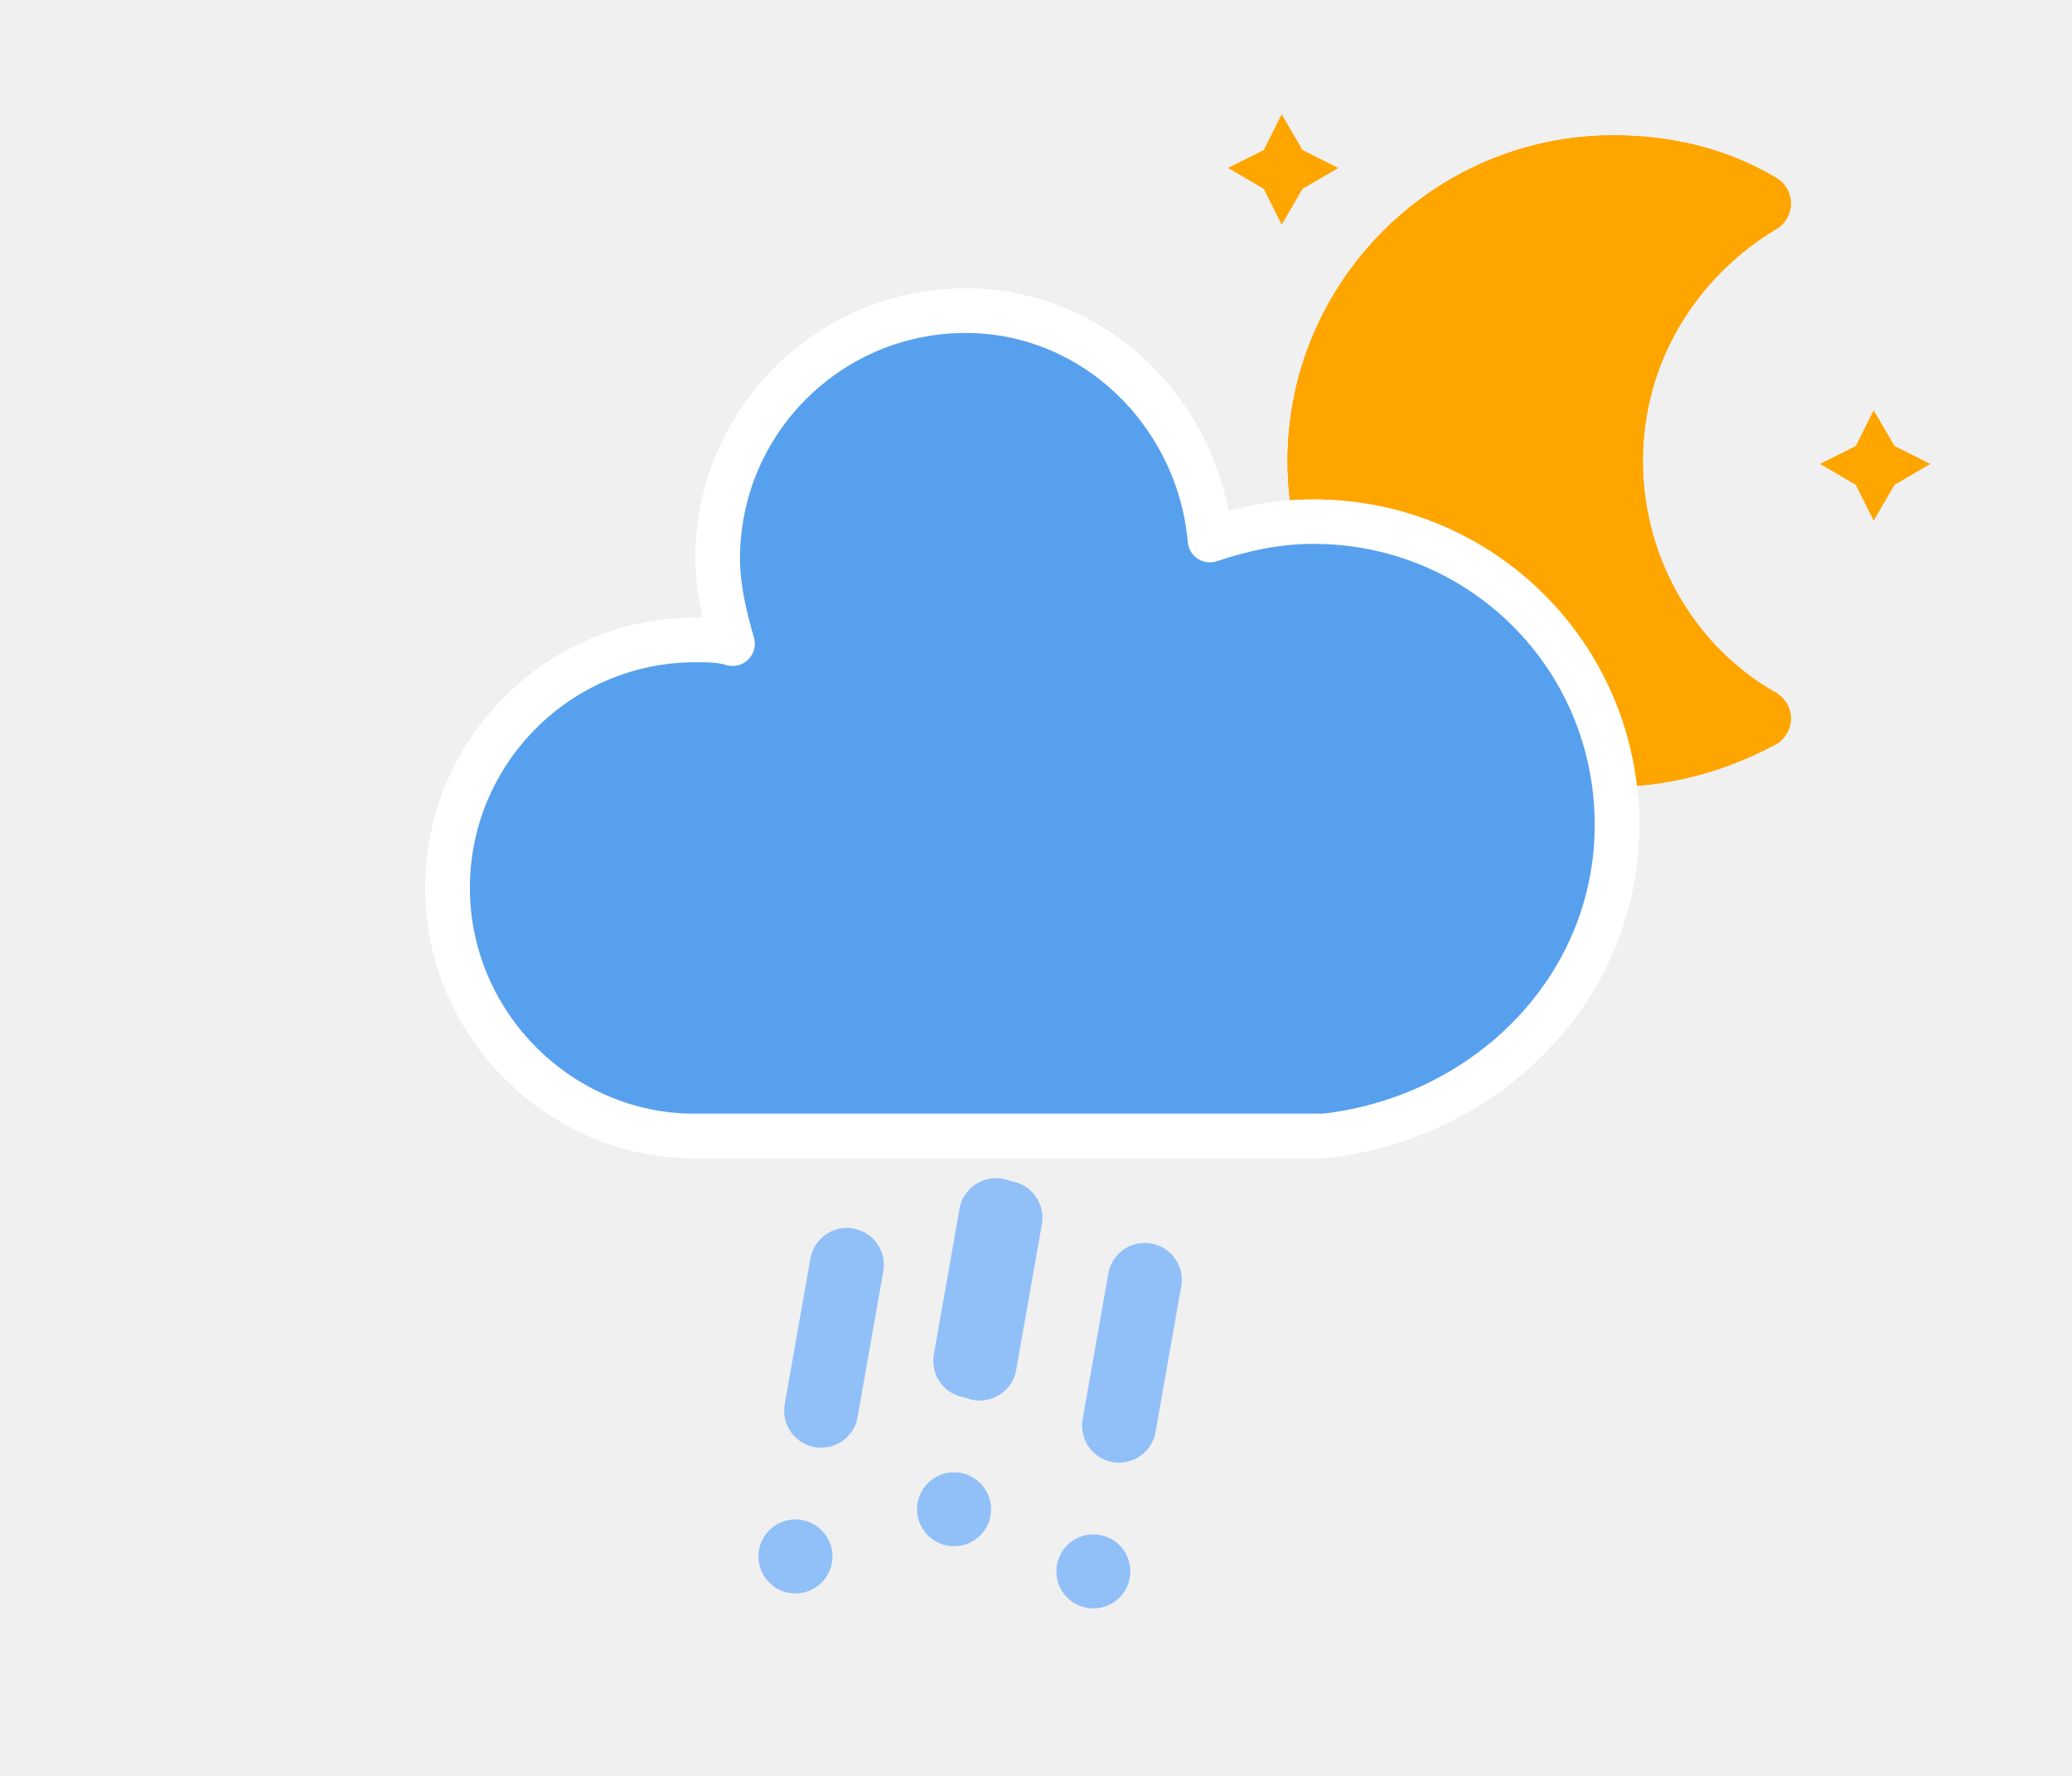
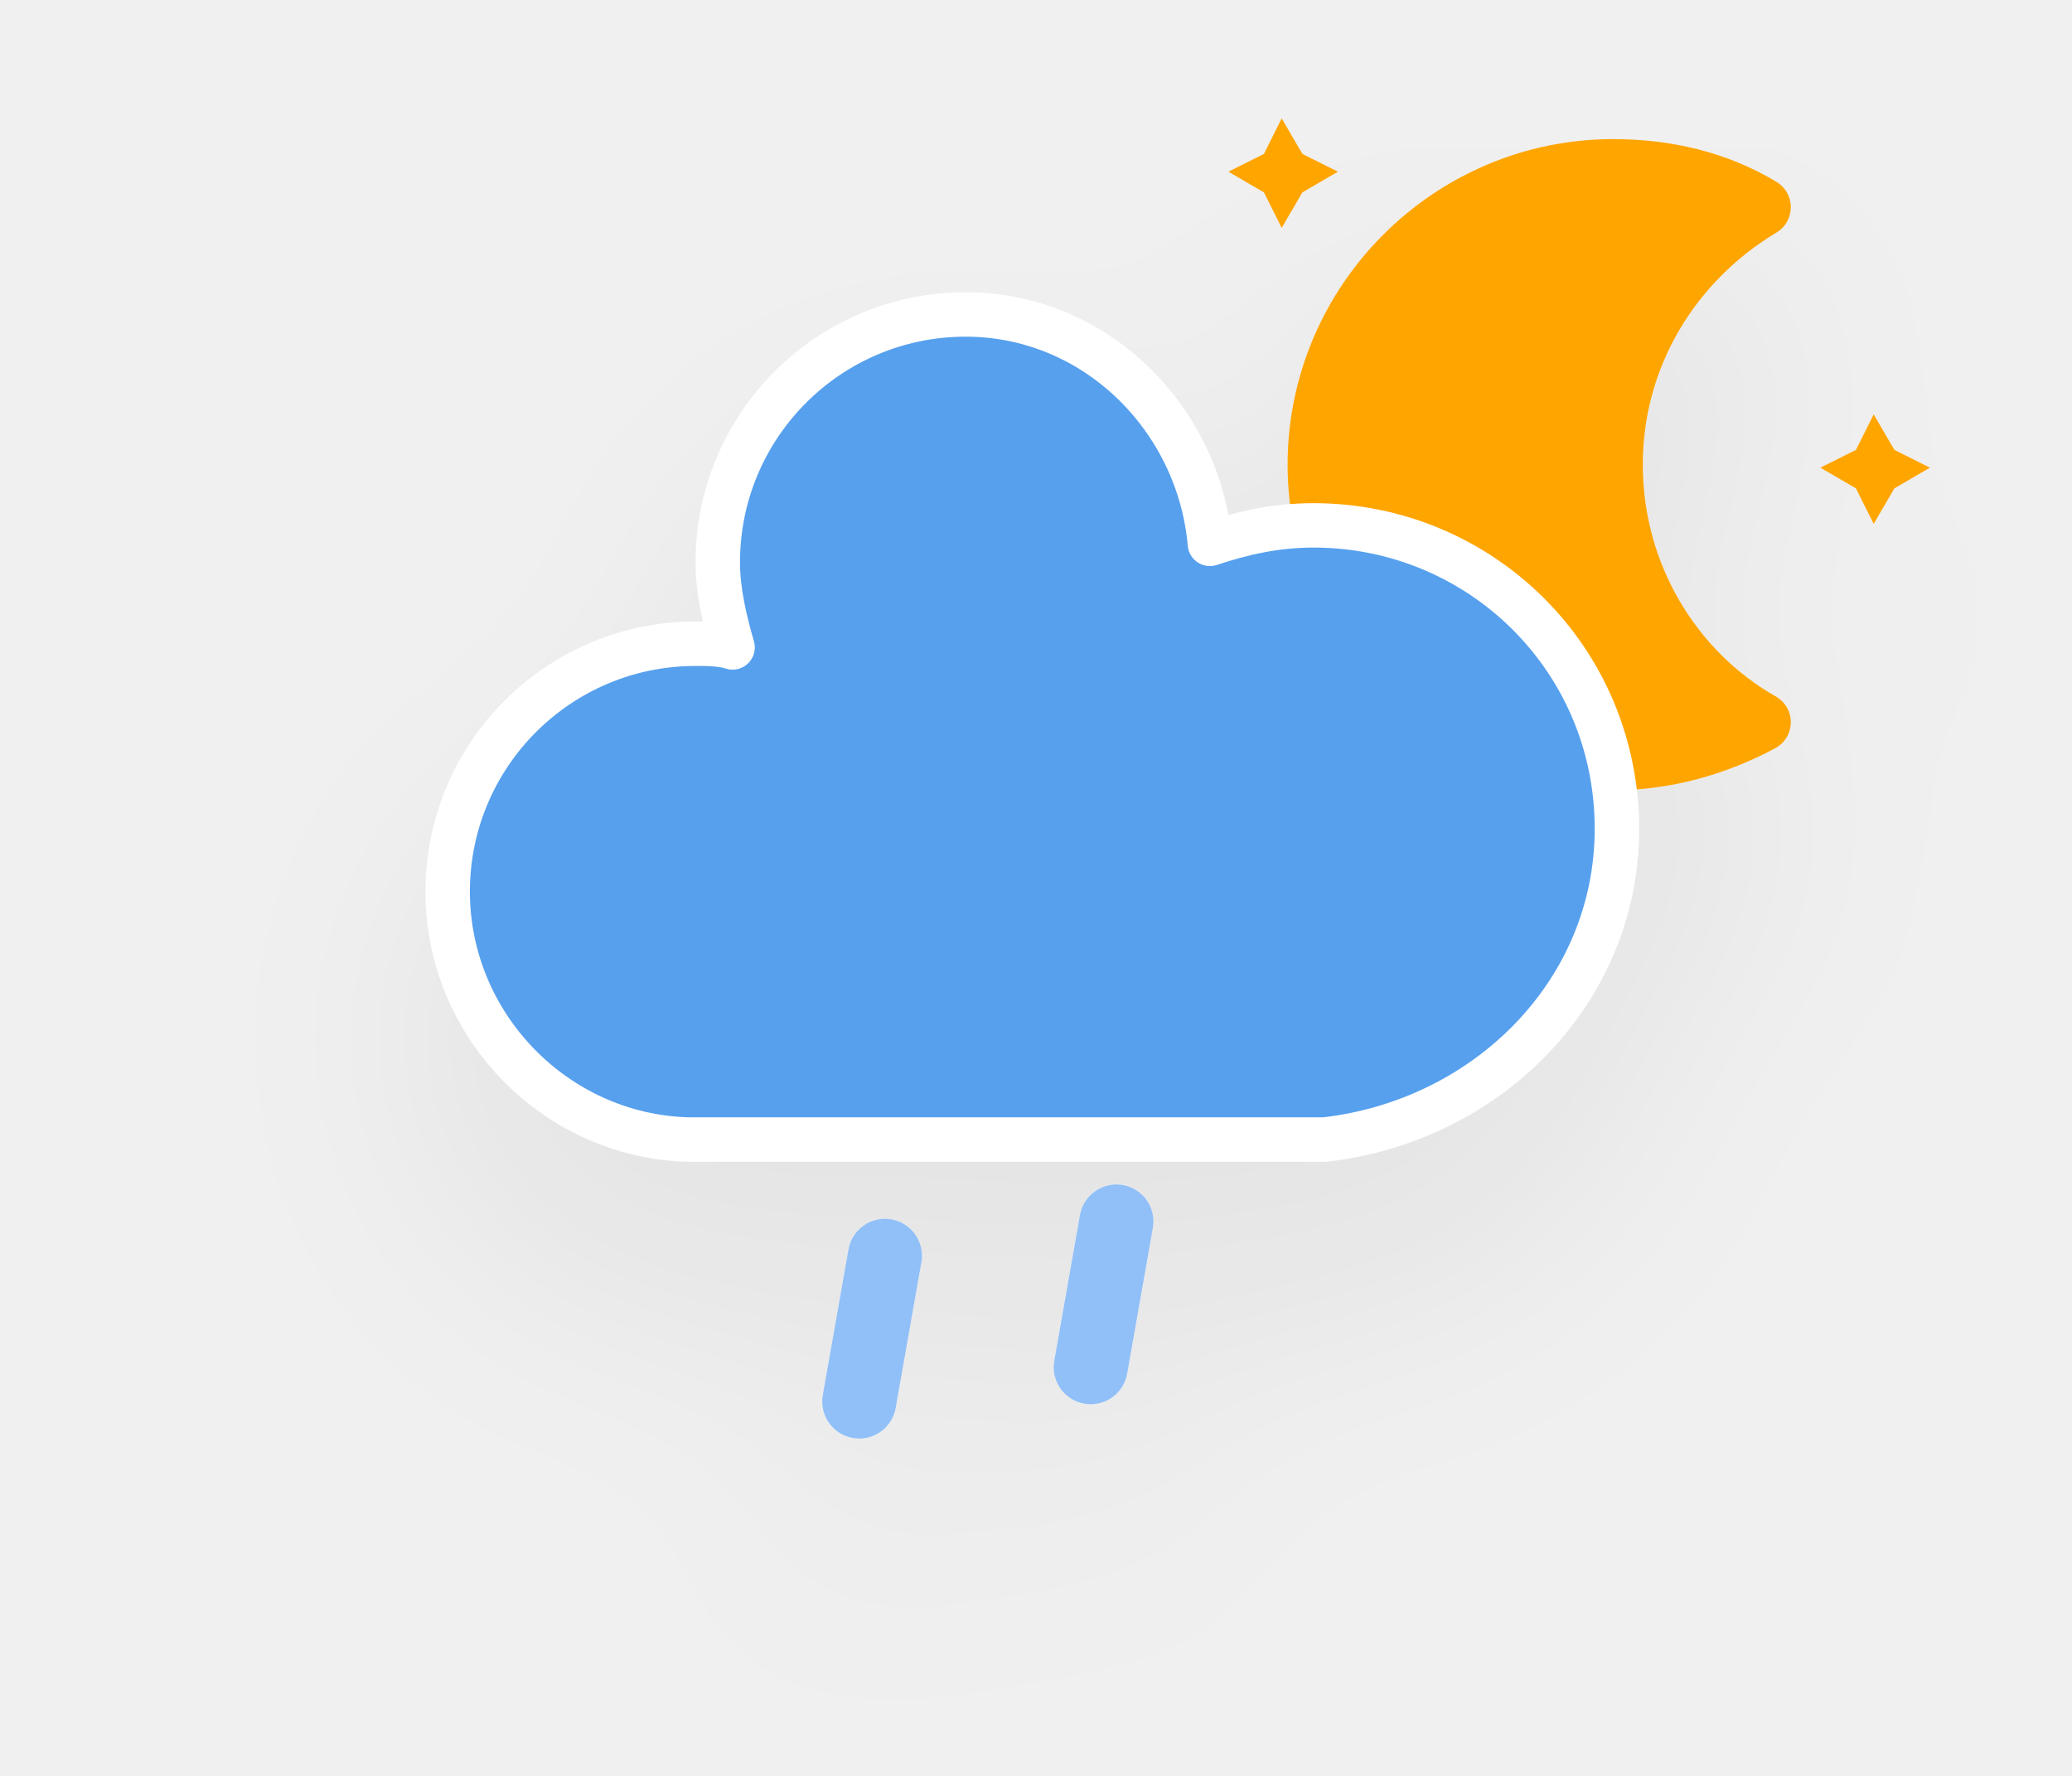
<svg xmlns="http://www.w3.org/2000/svg" width="56" height="48" version="1.1">
-   <g class="layer" transform="translate(-4,-12.1)">
-     <g transform="translate(20,10)">
+   <defs>
+     <filter id="blur" x="-.207" y="-.206" width="1.403" height="1.487">
+       <feGaussianBlur in="SourceAlpha" stdDeviation="3" />
+       <feOffset dx="0" dy="4" result="offsetblur" />
+       <feComponentTransfer>
+         <feFuncA slope="0.05" type="linear" />
+       </feComponentTransfer>
+       <feMerge>
+         <feMergeNode />
+         <feMergeNode in="SourceGraphic" />
+       </feMerge>
+     </filter>
+   </defs>
+   <g transform="translate(16,-2)" filter="url(#blur)">
+     <g transform="matrix(.8 0 0 .8 16 4)">
+       <g class="am-weather-moon-star-1">
+         <polygon points="1.5 3.3 2.7 2.7 3.3 1.5 4 2.7 5.2 3.3 4 4 3.3 5.2 2.7 4" fill="#ffa500" stroke-miterlimit="10" />
+       </g>
+       <g class="am-weather-moon-star-2">
+         <polygon transform="translate(20,10)" points="1.5 3.3 2.7 2.7 3.3 1.5 4 2.7 5.2 3.3 4 4 3.3 5.2 2.7 4" fill="#ffa500" stroke-miterlimit="10" />
+       </g>
+       <g class="am-weather-moon">
+         <path d="m14.5 13.2c0-3.7 2-6.9 5-8.7-1.5-0.9-3.2-1.3-5-1.3-5.5 0-10 4.5-10 10s4.5 10 10 10c1.8 0 3.5-0.5 5-1.3-3-1.7-5-5-5-8.7z" fill="#ffa500" stroke="#ffa500" stroke-linejoin="round" stroke-width="2" />
+       </g>
+     </g>
+     <g class="am-weather-cloud-3">
      <path transform="translate(-20,-11)" d="m47.7 35.4c0-4.6-3.7-8.2-8.2-8.2-1 0-1.9 0.2-2.8 0.5-0.3-3.4-3.1-6.2-6.6-6.2-3.7 0-6.7 3-6.7 6.7 0 0.8 0.2 1.6 0.4 2.3-0.3-0.1-0.7-0.1-1-0.1-3.7 0-6.7 3-6.7 6.7 0 3.6 2.9 6.6 6.5 6.7h17.2c4.4-0.5 7.9-4 7.9-8.4z" fill="#57a0ee" stroke="#fff" stroke-linejoin="round" stroke-width="1.2" />
    </g>
-     <g transform="rotate(10,-247.39,200.17)" fill="none" stroke="#91c0f8" stroke-dasharray="4, 4" stroke-linecap="round" stroke-width="2">
-       <line class="am-weather-rain-1" transform="translate(-4,1)" y2="8" />
+     <g class="am-weather-rainy-2" transform="translate(-20,-10)  rotate(10,-245.89,217.31)" fill="none" stroke="#91c0f8" stroke-dasharray="4, 7" stroke-linecap="round" stroke-width="2">
+       <line class="am-weather-rain-1" transform="translate(-6,1)" y2="8" />
      <line class="am-weather-rain-2" transform="translate(0,-1)" y2="8" />
-       <line class="am-weather-rain-1" transform="translate(4)" y2="8" />
-     </g>
-     <g transform="translate(20,10)">
-       <g transform="matrix(.8 0 0 .8 16 4)">
-         <g class="am-weather-moon-star-1">
-           <polygon points="2.7 2.7 3.3 1.5 4 2.7 5.2 3.3 4 4 3.3 5.2 2.7 4 1.5 3.3" fill="#ffa500" stroke-miterlimit="10" />
-         </g>
-         <g class="am-weather-moon-star-2">
-           <polygon transform="translate(20,10)" points="2.7 2.7 3.3 1.5 4 2.7 5.2 3.3 4 4 3.3 5.2 2.7 4 1.5 3.3" fill="#ffa500" stroke-miterlimit="10" />
-         </g>
-         <g class="am-weather-moon">
-           <path d="m14.5 13.2c0-3.7 2-6.9 5-8.7-1.5-0.9-3.2-1.3-5-1.3-5.5 0-10 4.5-10 10s4.5 10 10 10c1.8 0 3.5-0.5 5-1.3-3-1.7-5-5-5-8.7z" fill="#ffa500" stroke="#ffa500" stroke-linejoin="round" stroke-width="2" />
-         </g>
-       </g>
-       <g class="am-weather-cloud-2">
-         <path transform="translate(-20,-11)" d="m47.7 35.4c0-4.6-3.7-8.2-8.2-8.2-1 0-1.9 0.2-2.8 0.5-0.3-3.4-3.1-6.2-6.6-6.2-3.7 0-6.7 3-6.7 6.7 0 0.8 0.2 1.6 0.4 2.3-0.3-0.1-0.7-0.1-1-0.1-3.7 0-6.7 3-6.7 6.7 0 3.6 2.9 6.6 6.5 6.7h17.2c4.4-0.5 7.9-4 7.9-8.4z" fill="#c6deff" stroke="#fff" stroke-linejoin="round" stroke-width="1.2" />
-       </g>
-       <g transform="matrix(.8 0 0 .8 16 4)">
-         <g class="am-weather-moon-star-1">
-           <polygon points="2.7 2.7 3.3 1.5 4 2.7 5.2 3.3 4 4 3.3 5.2 2.7 4 1.5 3.3" fill="#ffa500" stroke-miterlimit="10" />
-         </g>
-         <g class="am-weather-moon-star-2">
-           <polygon transform="translate(20,10)" points="2.7 2.7 3.3 1.5 4 2.7 5.2 3.3 4 4 3.3 5.2 2.7 4 1.5 3.3" fill="#ffa500" stroke-miterlimit="10" />
-         </g>
-         <g class="am-weather-moon">
-           <path d="m14.5 13.2c0-3.7 2-6.9 5-8.7-1.5-0.9-3.2-1.3-5-1.3-5.5 0-10 4.5-10 10s4.5 10 10 10c1.8 0 3.5-0.5 5-1.3-3-1.7-5-5-5-8.7z" fill="#ffa500" stroke="#ffa500" stroke-linejoin="round" stroke-width="2" />
-         </g>
-       </g>
-       <g class="am-weather-cloud-2">
-         <path transform="translate(-20,-11)" d="m47.7 35.4c0-4.6-3.7-8.2-8.2-8.2-1 0-1.9 0.2-2.8 0.5-0.3-3.4-3.1-6.2-6.6-6.2-3.7 0-6.7 3-6.7 6.7 0 0.8 0.2 1.6 0.4 2.3-0.3-0.1-0.7-0.1-1-0.1-3.7 0-6.7 3-6.7 6.7 0 3.6 2.9 6.6 6.5 6.7h17.2c4.4-0.5 7.9-4 7.9-8.4z" fill="#91c0f8" stroke="#fff" stroke-linejoin="round" stroke-width="1.2" />
-       </g>
-       <g transform="matrix(.8 0 0 .8 16 4)">
-         <g class="am-weather-moon-star-1">
-           <polygon points="2.7 2.7 3.3 1.5 4 2.7 5.2 3.3 4 4 3.3 5.2 2.7 4 1.5 3.3" fill="#ffa500" stroke-miterlimit="10" />
-         </g>
-         <g class="am-weather-moon-star-2">
-           <polygon transform="translate(20,10)" points="2.7 2.7 3.3 1.5 4 2.7 5.2 3.3 4 4 3.3 5.2 2.7 4 1.5 3.3" fill="#ffa500" stroke-miterlimit="10" />
-         </g>
-         <g class="am-weather-moon">
-           <path d="m14.5 13.2c0-3.7 2-6.9 5-8.7-1.5-0.9-3.2-1.3-5-1.3-5.5 0-10 4.5-10 10s4.5 10 10 10c1.8 0 3.5-0.5 5-1.3-3-1.7-5-5-5-8.7z" fill="#ffa500" stroke="#ffa500" stroke-linejoin="round" stroke-width="2" />
-         </g>
-       </g>
-       <g class="am-weather-cloud-2">
-         <path transform="translate(-20,-11)" d="m47.7 35.4c0-4.6-3.7-8.2-8.2-8.2-1 0-1.9 0.2-2.8 0.5-0.3-3.4-3.1-6.2-6.6-6.2-3.7 0-6.7 3-6.7 6.7 0 0.8 0.2 1.6 0.4 2.3-0.3-0.1-0.7-0.1-1-0.1-3.7 0-6.7 3-6.7 6.7 0 3.6 2.9 6.6 6.5 6.7h17.2c4.4-0.5 7.9-4 7.9-8.4z" fill="#57a0ee" stroke="#fff" stroke-linejoin="round" stroke-width="1.2" />
-       </g>
-       <path transform="translate(-20,-11)" d="m47.7 35.4c0-4.6-3.7-8.2-8.2-8.2-1 0-1.9 0.2-2.8 0.5-0.3-3.4-3.1-6.2-6.6-6.2-3.7 0-6.7 3-6.7 6.7 0 0.8 0.2 1.6 0.4 2.3-0.3-0.1-0.7-0.1-1-0.1-3.7 0-6.7 3-6.7 6.7 0 3.6 2.9 6.6 6.5 6.7h17.2c4.4-0.5 7.9-4 7.9-8.4z" fill="#57a0ee" stroke="#fff" stroke-linejoin="round" stroke-width="1.2" />
-     </g>
-     <g transform="rotate(10,-238.68,233.96)">
-       <line class="am-weather-rain-1" transform="translate(-6,1)" y2="8" fill="none" stroke="#91c0f8" stroke-dasharray="4, 7" stroke-linecap="round" stroke-width="2" />
    </g>
  </g>
</svg>
